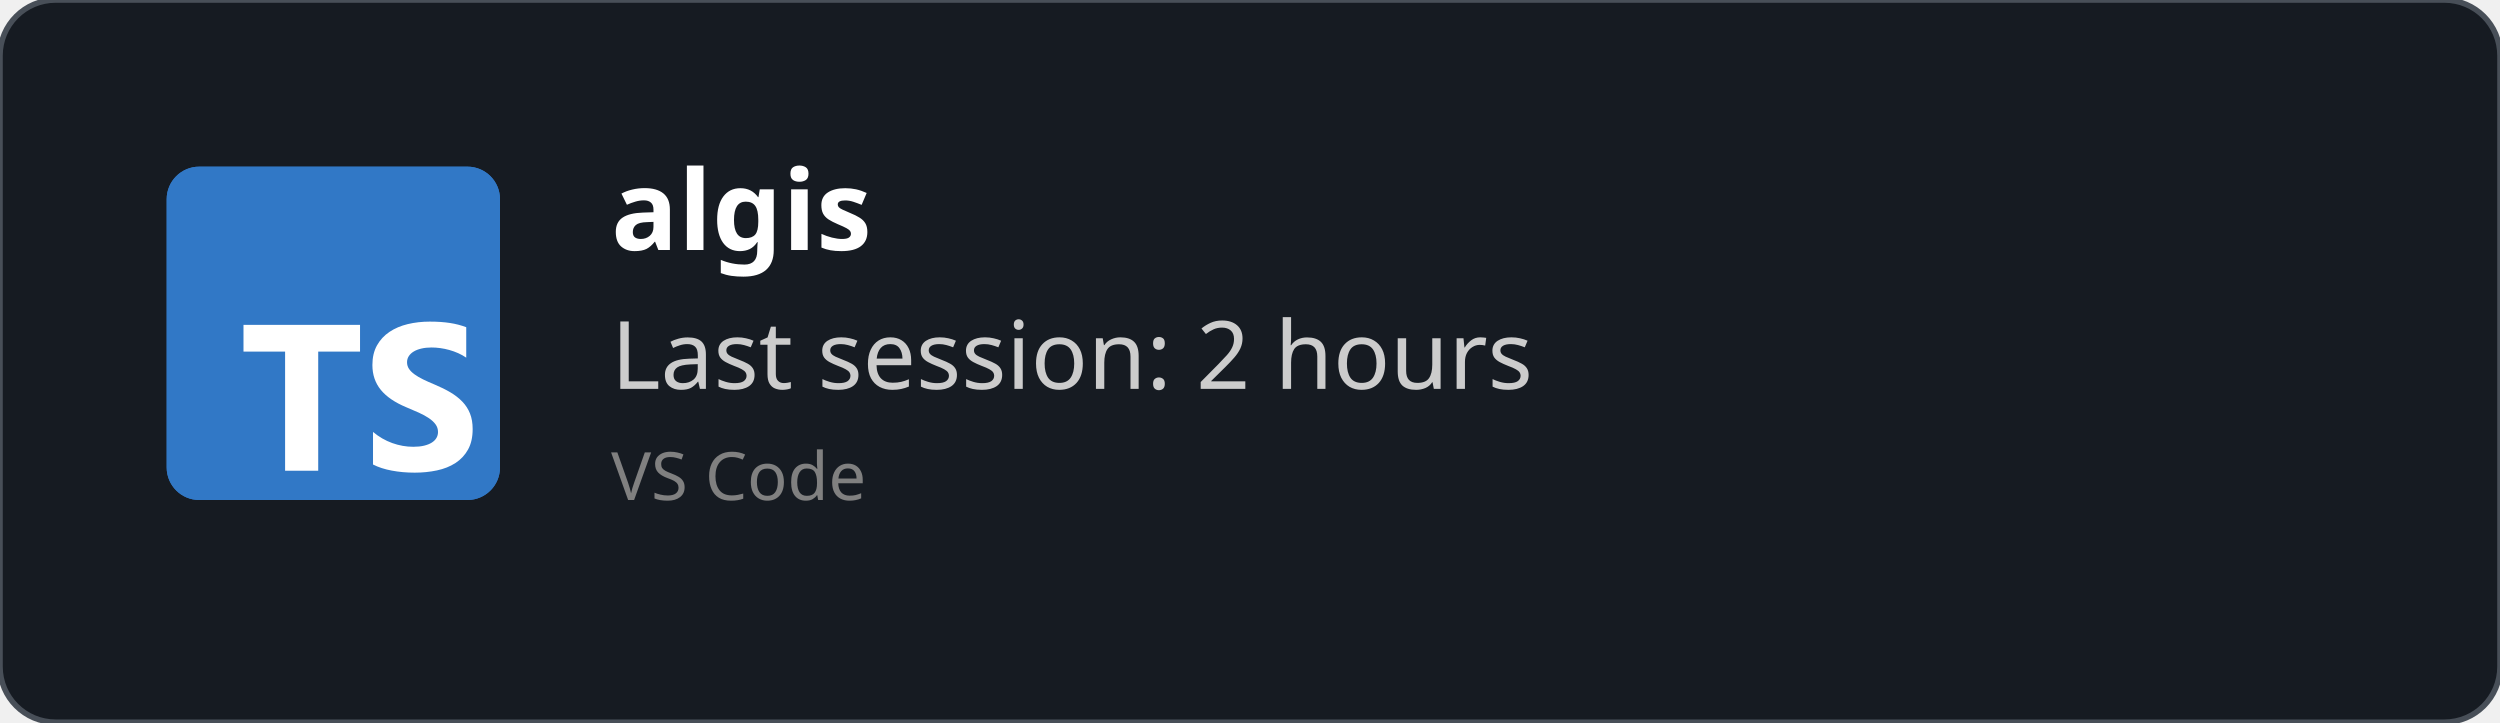
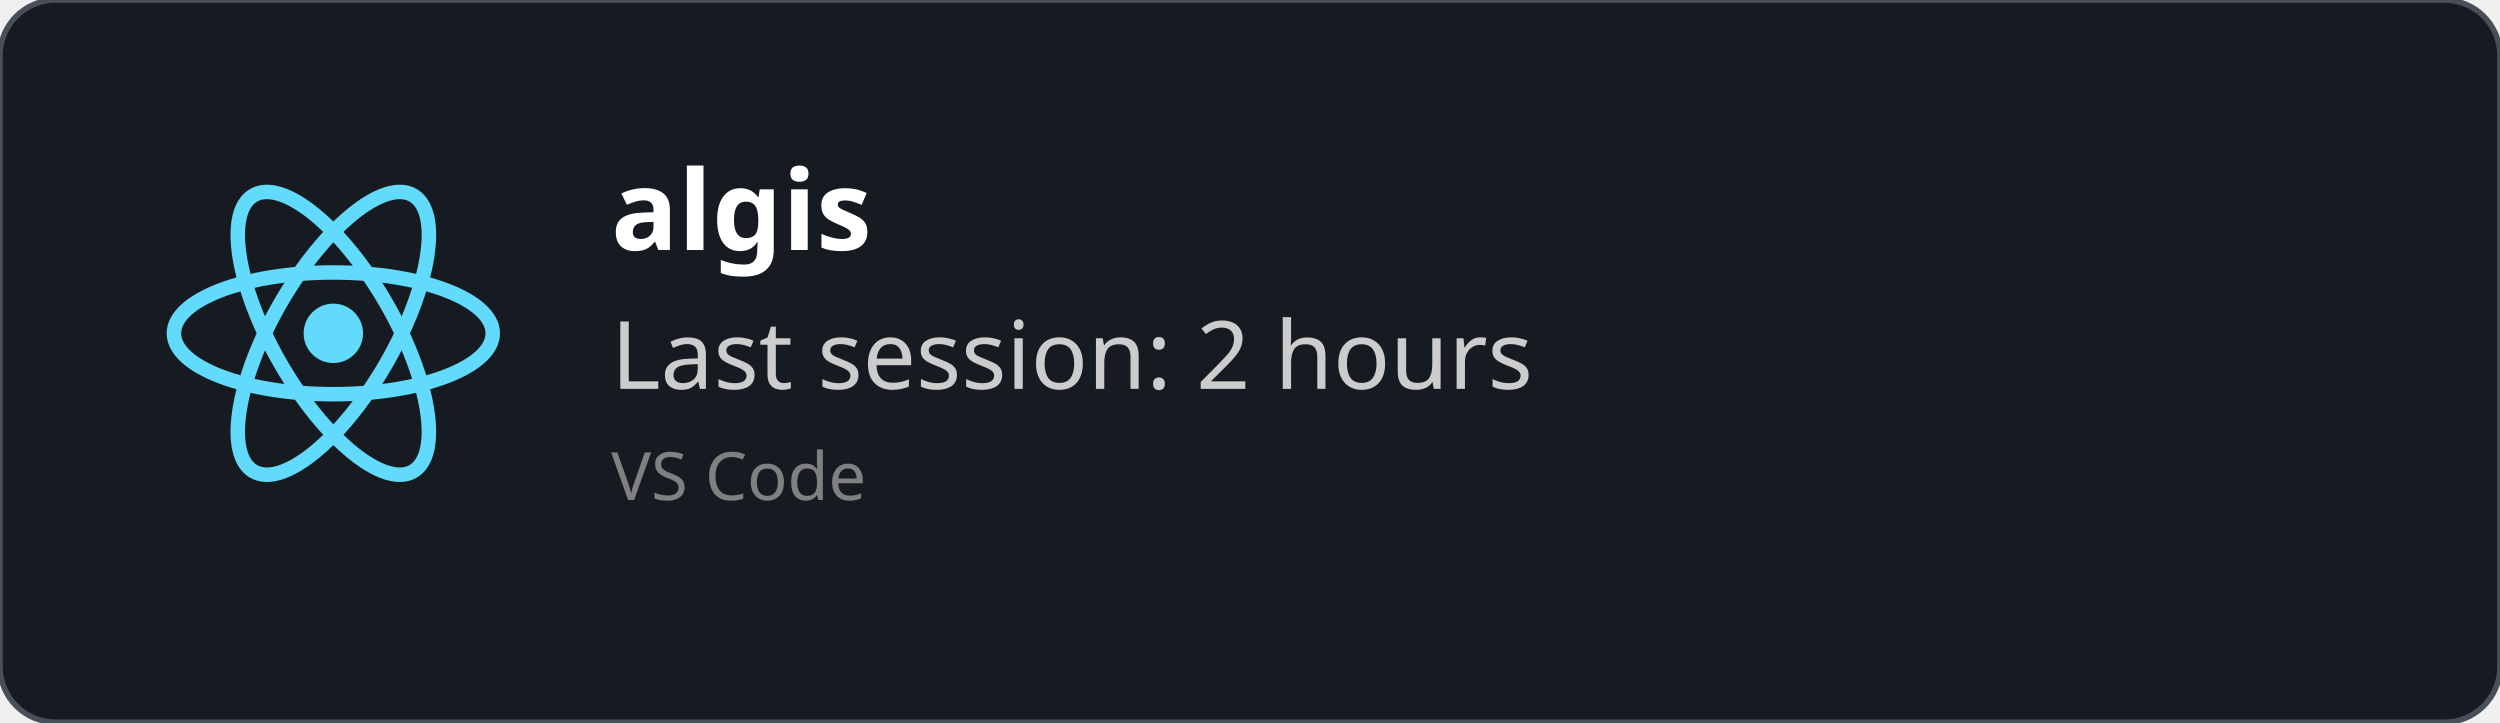
<svg xmlns="http://www.w3.org/2000/svg" width="450" height="130" viewBox="0 0 450 130" fill="none" role="img">
  <style>
    *{
        font-family: 'Segoe UI', Ubuntu, monospace
    }
    </style>
  <defs>
    <clipPath id="horizontalClip" x="20" y="20" width="500" height="200">
      <rect x="90" y="20" width="300" height="50" />
    </clipPath>
  </defs>
  <rect width="450" height="130" fill="rgba(22,27,34)" stroke="#484f58" stroke-width="1" fill-opacity="1" stroke-opacity="1" x="0" y="0" rx="10px" ry="10px">
    </rect>
-   <svg fill="none" height="60" viewBox="0 0 512 512" width="60" x="30" y="30">
-     <rect fill="#3178c6" height="512" rx="50" width="512" />
-     <rect fill="#3178c6" height="512" rx="50" width="512" />
-     <path clip-rule="evenodd" d="m316.939 407.424v50.061c8.138 4.172 17.763 7.3 28.875 9.386s22.823 3.129 35.135 3.129c11.999 0 23.397-1.147 34.196-3.442 10.799-2.294 20.268-6.075 28.406-11.342 8.138-5.266 14.581-12.15 19.328-20.65s7.121-19.007 7.121-31.522c0-9.074-1.356-17.026-4.069-23.857s-6.625-12.906-11.738-18.225c-5.112-5.319-11.242-10.091-18.389-14.315s-15.207-8.213-24.18-11.967c-6.573-2.712-12.468-5.345-17.685-7.9-5.217-2.556-9.651-5.163-13.303-7.822-3.652-2.66-6.469-5.476-8.451-8.448-1.982-2.973-2.974-6.336-2.974-10.091 0-3.441.887-6.544 2.661-9.308s4.278-5.136 7.512-7.118c3.235-1.981 7.199-3.52 11.894-4.615 4.696-1.095 9.912-1.642 15.651-1.642 4.173 0 8.581.313 13.224.938 4.643.626 9.312 1.591 14.008 2.894 4.695 1.304 9.259 2.947 13.694 4.928 4.434 1.982 8.529 4.276 12.285 6.884v-46.776c-7.616-2.92-15.937-5.084-24.962-6.492s-19.381-2.112-31.066-2.112c-11.895 0-23.163 1.278-33.805 3.833s-20.006 6.544-28.093 11.967c-8.086 5.424-14.476 12.333-19.171 20.729-4.695 8.395-7.043 18.433-7.043 30.114 0 14.914 4.304 27.638 12.912 38.172 8.607 10.533 21.675 19.45 39.204 26.751 6.886 2.816 13.303 5.579 19.25 8.291s11.086 5.528 15.415 8.448c4.33 2.92 7.747 6.101 10.252 9.543 2.504 3.441 3.756 7.352 3.756 11.733 0 3.233-.783 6.231-2.348 8.995s-3.939 5.162-7.121 7.196-7.147 3.624-11.894 4.771c-4.748 1.148-10.303 1.721-16.668 1.721-10.851 0-21.597-1.903-32.24-5.71-10.642-3.806-20.502-9.516-29.579-17.13zm-84.159-123.342h64.22v-41.082h-179v41.082h63.906v182.918h50.874z" fill="#fff" fill-rule="evenodd" />
+   <svg height="60" width="60" x="30" y="30" viewBox="-11.5 -10.232 23 20.463">
+     <circle cx="0" cy="0" r="2.05" fill="#61dafb" />
+     <g stroke="#61dafb" stroke-width="1" fill="none">
+       <ellipse rx="11" ry="4.2" />
+       <ellipse rx="11" ry="4.2" transform="rotate(60)" />
+       <ellipse rx="11" ry="4.2" transform="rotate(120)" />
+     </g>
  </svg>
  <text x="110" y="45" font-size="20" clip-path="url(#horizontalClip)" font-weight="bold" font-family="Ubuntu" fill="white">
    algis
    </text>
  <text x="110" y="70" font-size="17px" font-family="Ubuntu" fill="#ccc">
    Last session: 2 hours
    </text>
  <text x="110" y="90" font-size="12px" font-family="Ubuntu" fill="grey">
    VS Code
    </text>
</svg>
